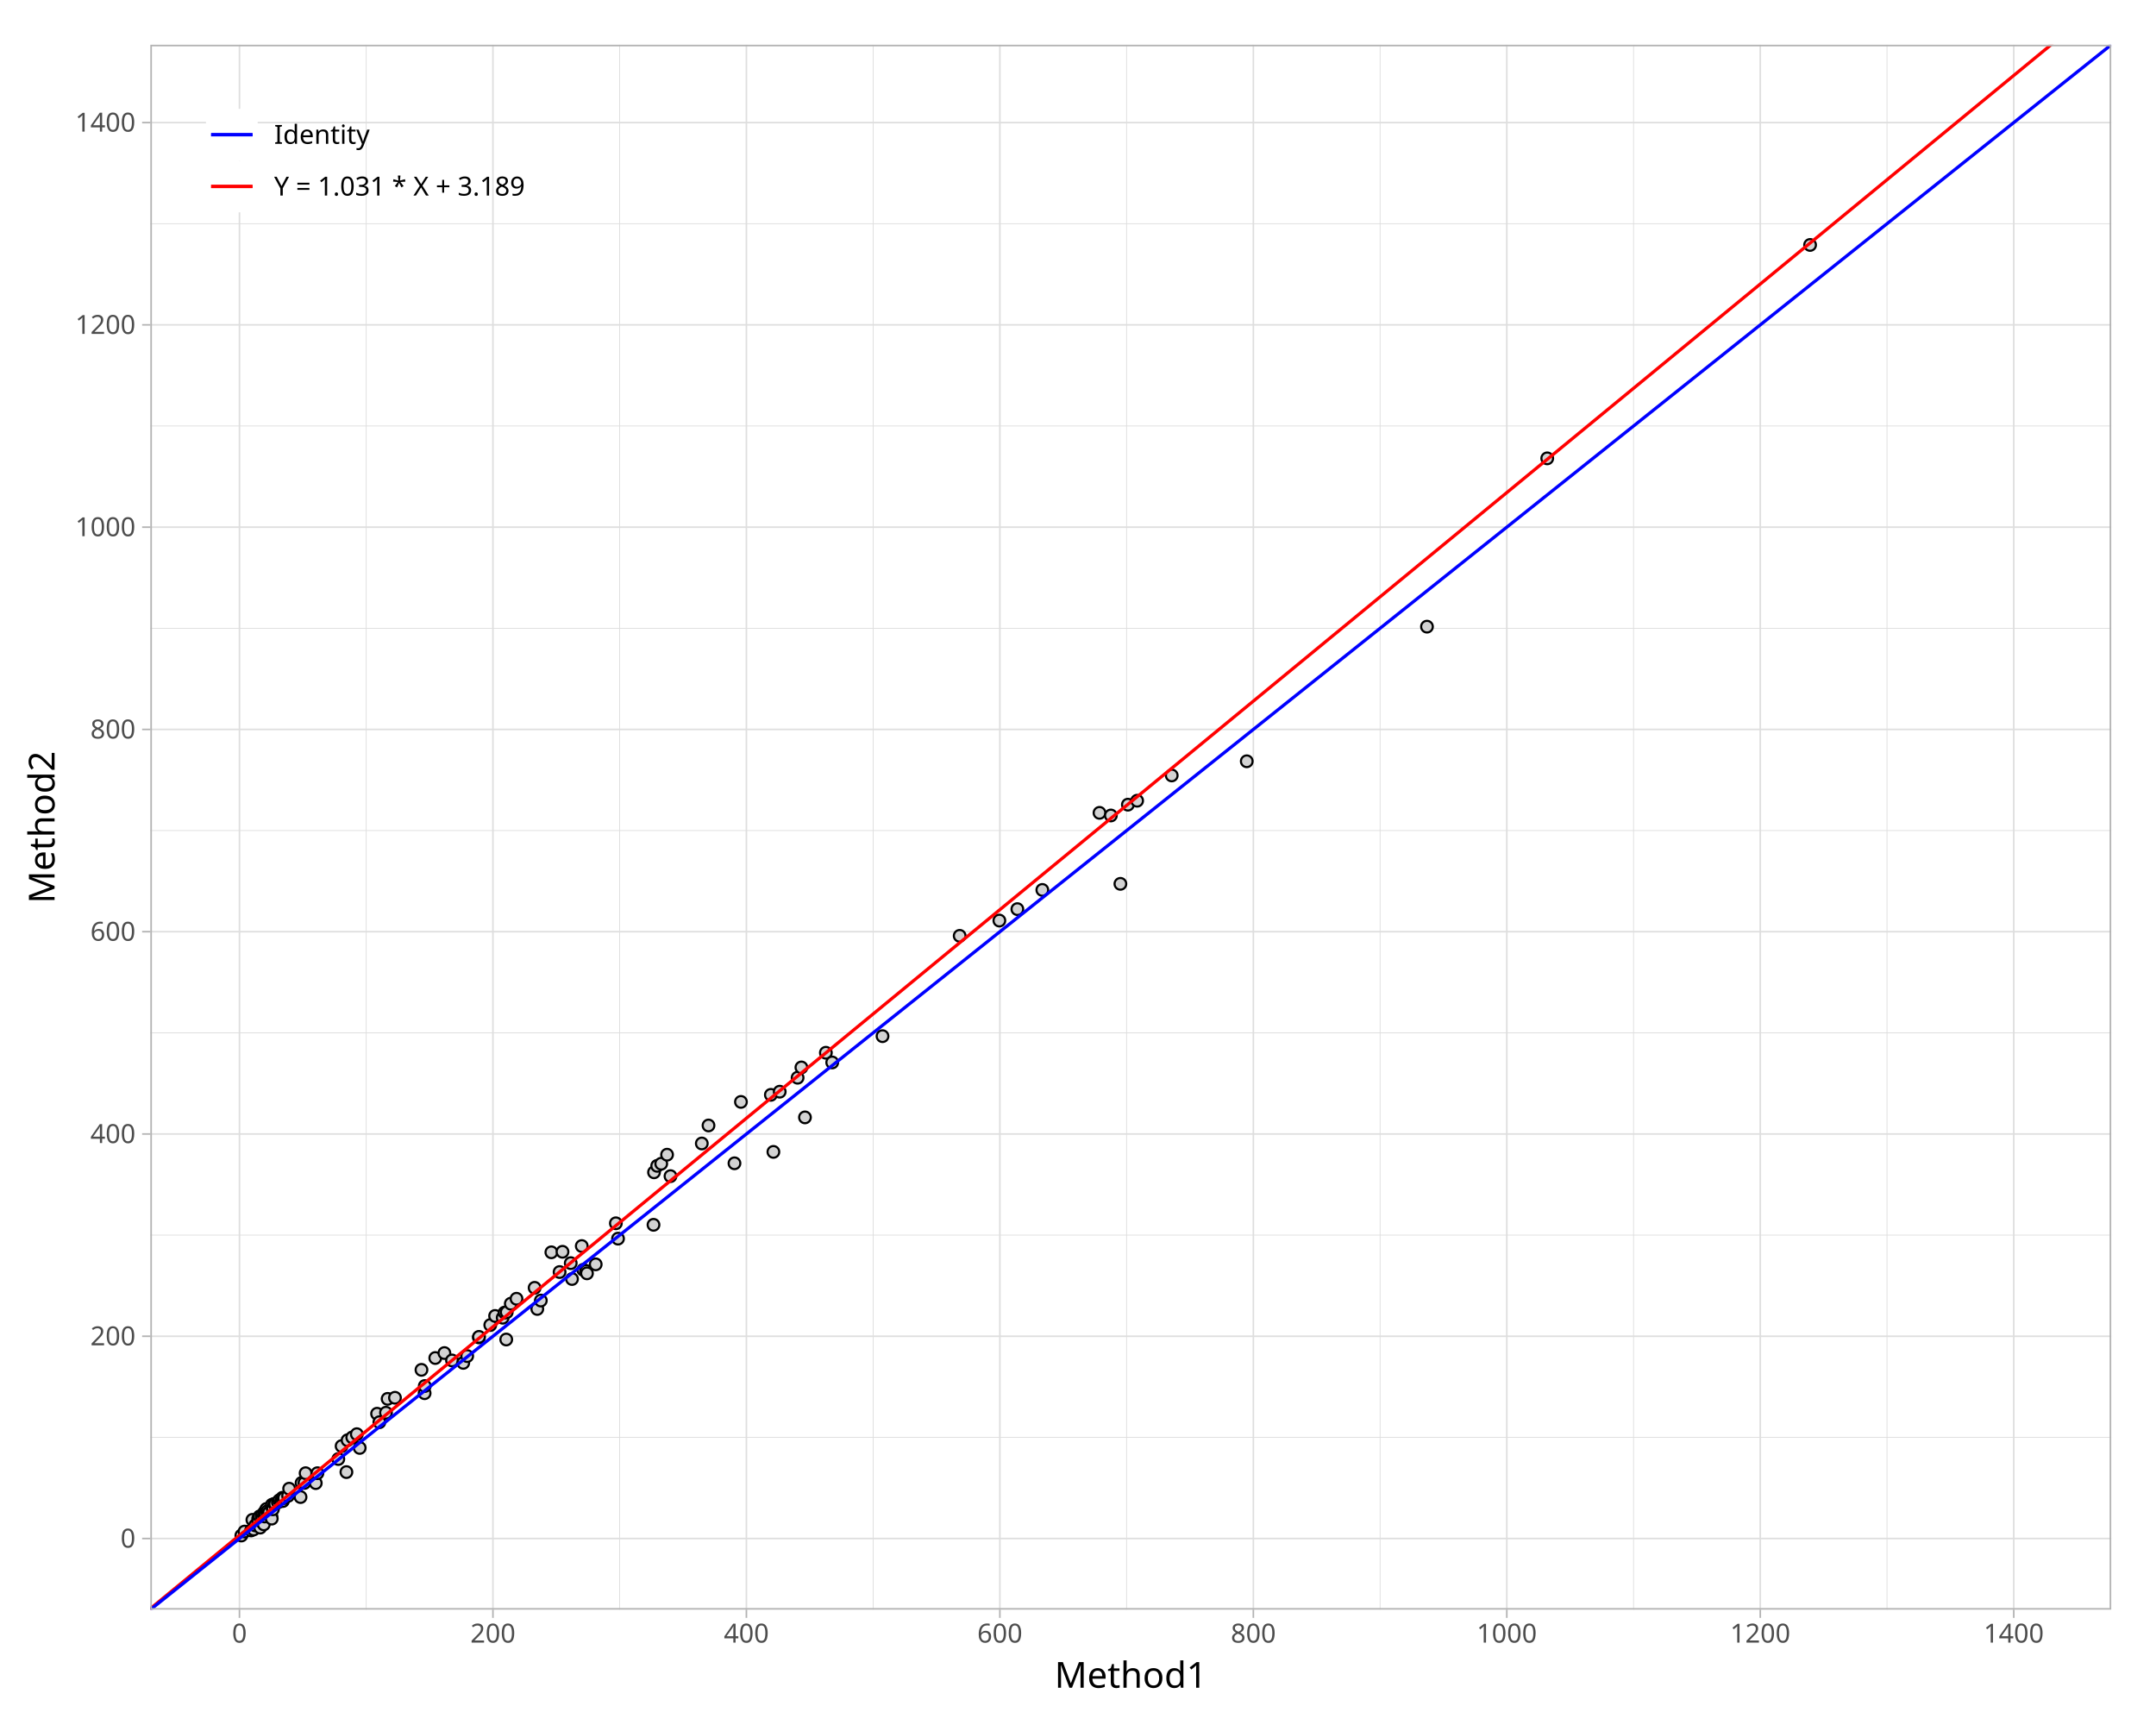
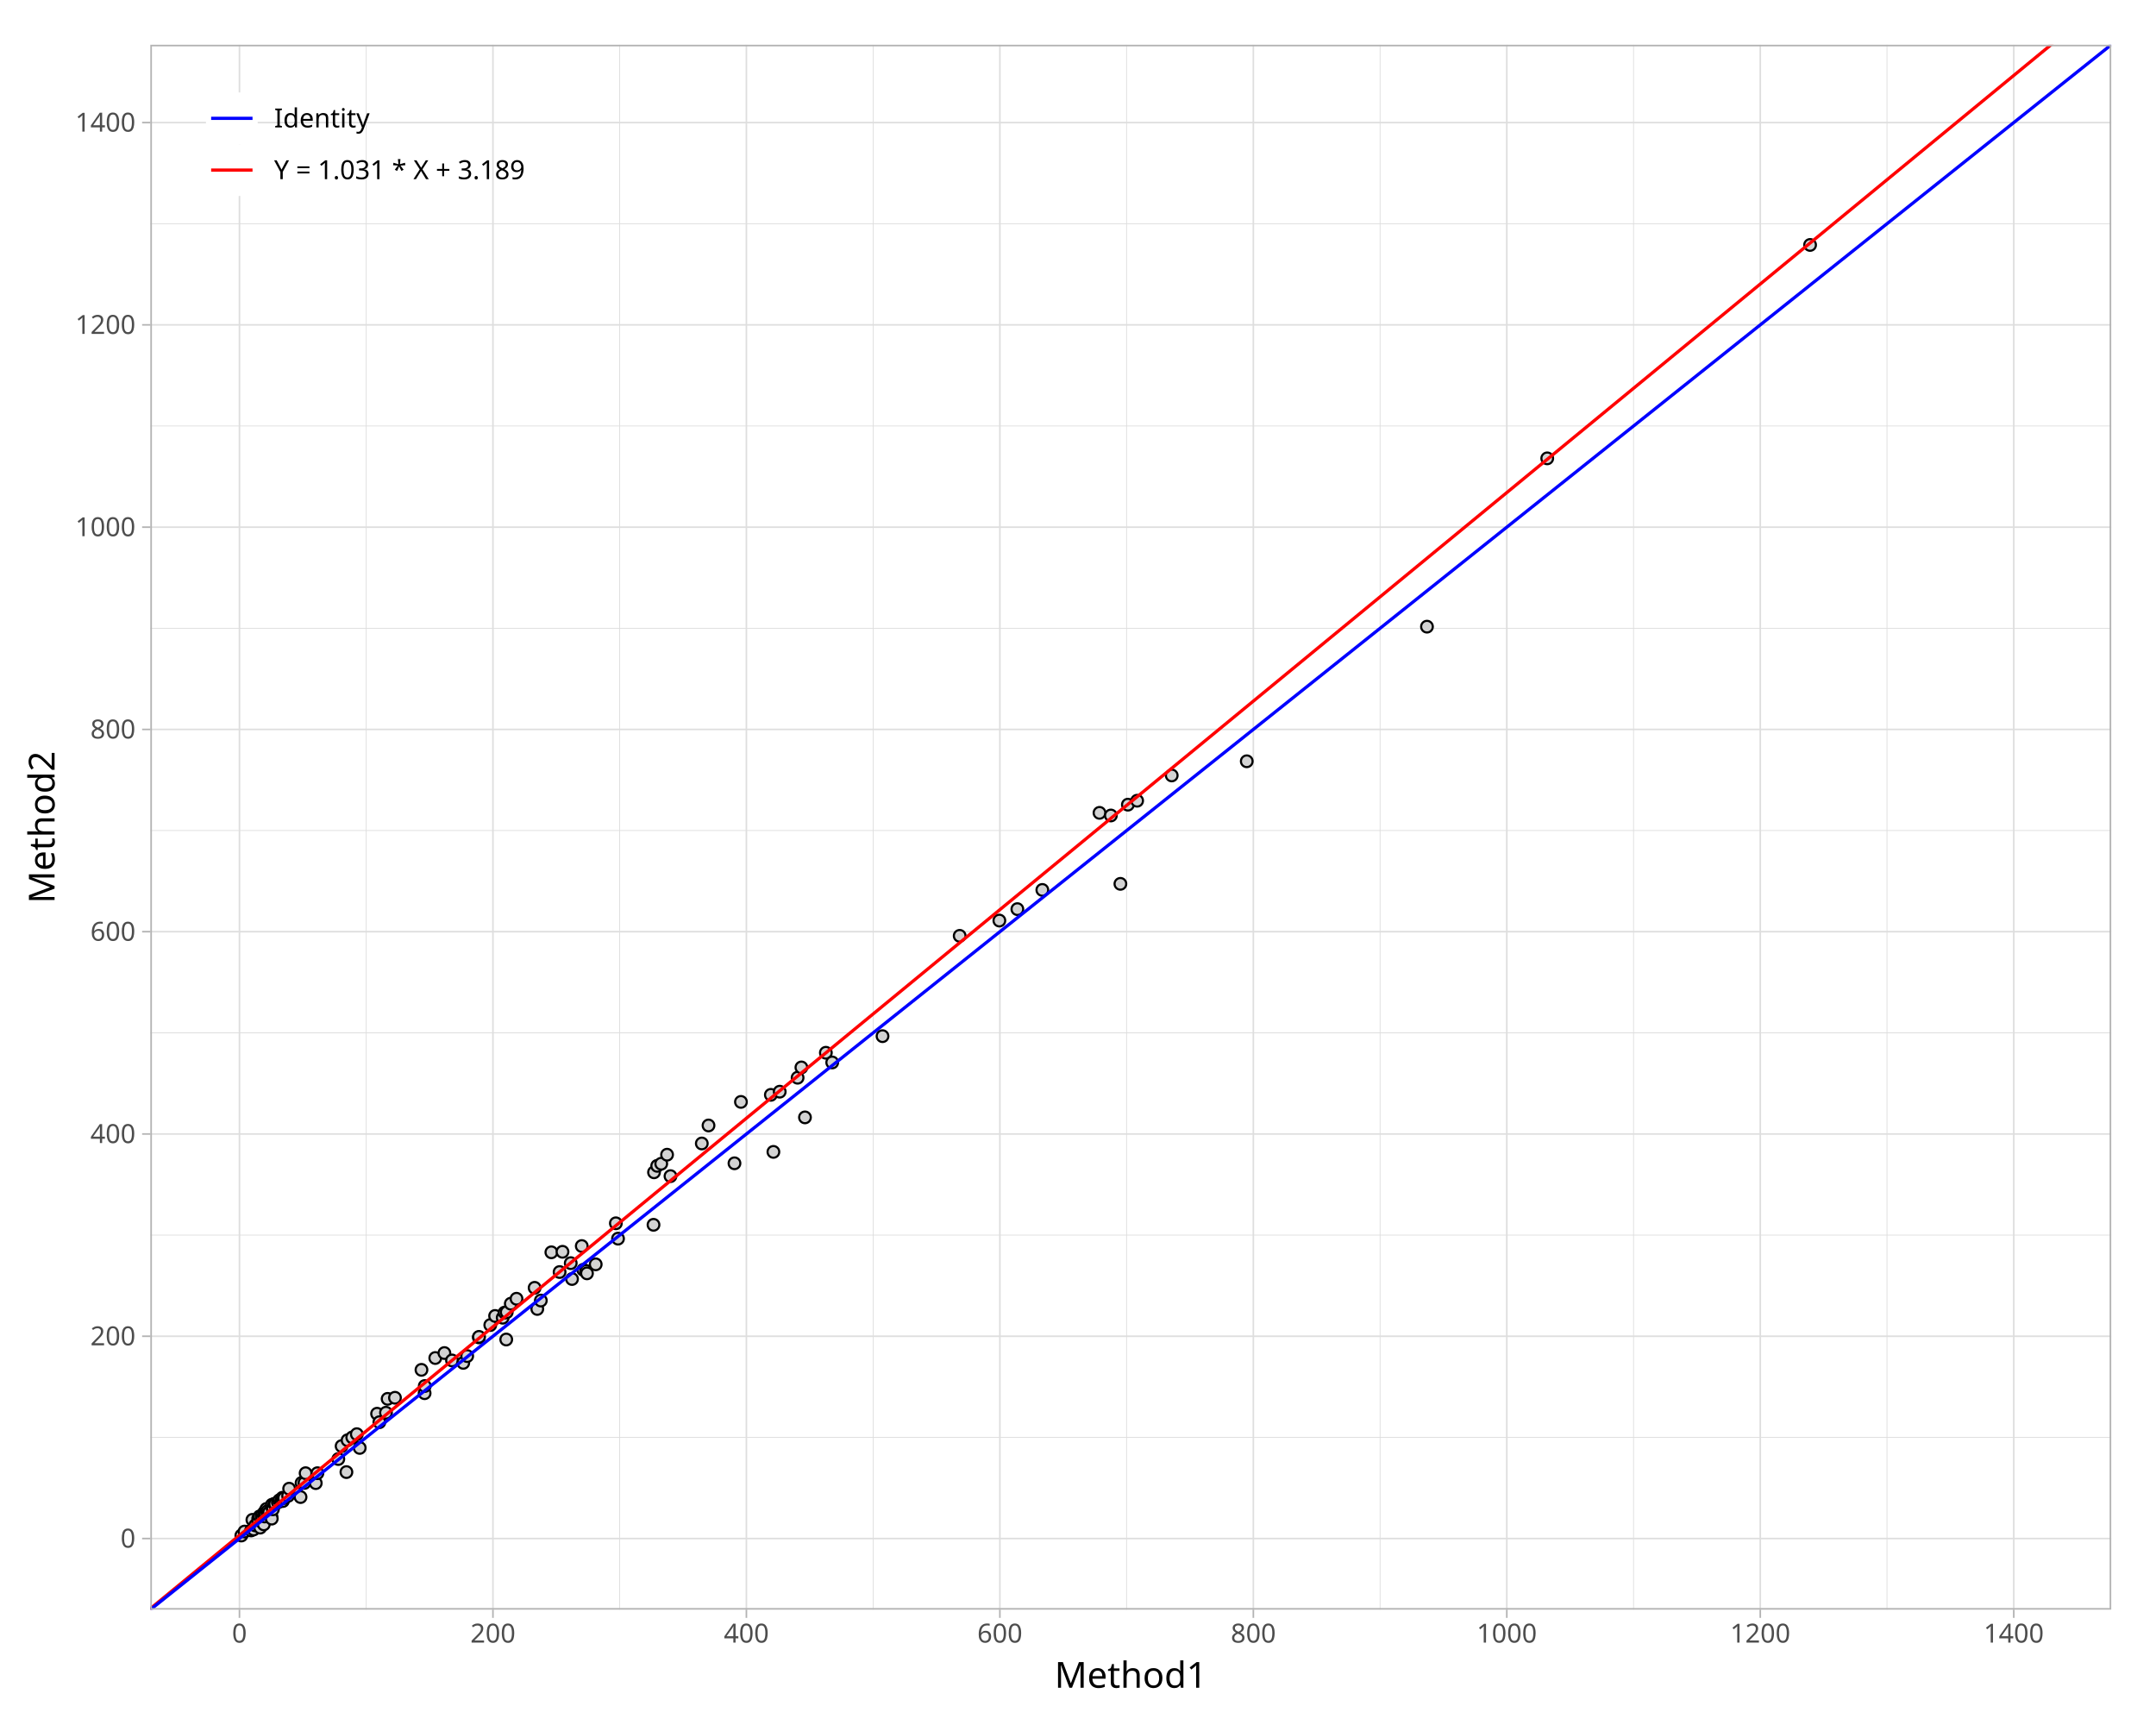
<svg xmlns="http://www.w3.org/2000/svg" class="svglite" data-engine-version="2.0" width="720.00pt" height="576.00pt" viewBox="0 0 720.00 576.00">
  <defs>
    <style type="text/css">
    .svglite line, .svglite polyline, .svglite polygon, .svglite path, .svglite rect, .svglite circle {
      fill: none;
      stroke: #000000;
      stroke-linecap: round;
      stroke-linejoin: round;
      stroke-miterlimit: 10.00;
    }
  </style>
  </defs>
  <rect width="100%" height="100%" style="stroke: none; fill: #FFFFFF;" />
  <defs>
    <clipPath id="cpMC4wMHw3MjAuMDB8MC4wMHw1NzYuMDA=">
      <rect x="0.00" y="0.00" width="720.00" height="576.00" />
    </clipPath>
  </defs>
  <g clip-path="url(#cpMC4wMHw3MjAuMDB8MC4wMHw1NzYuMDA=)">
    <rect x="0.00" y="0.00" width="720.00" height="576.00" style="stroke-width: 1.07; stroke: #FFFFFF; fill: #FFFFFF;" />
  </g>
  <defs>
    <clipPath id="cpNTAuMjB8NzA1LjA2fDE0Ljk0fDUzNy40OQ==">
      <rect x="50.20" y="14.94" width="654.85" height="522.55" />
    </clipPath>
  </defs>
  <g clip-path="url(#cpNTAuMjB8NzA1LjA2fDE0Ljk0fDUzNy40OQ==)">
    <rect x="50.20" y="14.94" width="654.85" height="522.55" style="stroke-width: 1.07; stroke: none; fill: #FFFFFF;" />
    <polyline points="50.20,479.97 705.06,479.97 " style="stroke-width: 0.27; stroke: #DEDEDE; stroke-linecap: butt;" />
    <polyline points="50.20,412.42 705.06,412.42 " style="stroke-width: 0.27; stroke: #DEDEDE; stroke-linecap: butt;" />
    <polyline points="50.20,344.88 705.06,344.88 " style="stroke-width: 0.27; stroke: #DEDEDE; stroke-linecap: butt;" />
    <polyline points="50.20,277.33 705.06,277.33 " style="stroke-width: 0.27; stroke: #DEDEDE; stroke-linecap: butt;" />
    <polyline points="50.20,209.79 705.06,209.79 " style="stroke-width: 0.27; stroke: #DEDEDE; stroke-linecap: butt;" />
    <polyline points="50.20,142.24 705.06,142.24 " style="stroke-width: 0.27; stroke: #DEDEDE; stroke-linecap: butt;" />
    <polyline points="50.20,74.70 705.06,74.70 " style="stroke-width: 0.27; stroke: #DEDEDE; stroke-linecap: butt;" />
    <polyline points="122.29,537.49 122.29,14.94 " style="stroke-width: 0.27; stroke: #DEDEDE; stroke-linecap: butt;" />
    <polyline points="206.94,537.49 206.94,14.94 " style="stroke-width: 0.27; stroke: #DEDEDE; stroke-linecap: butt;" />
    <polyline points="291.59,537.49 291.59,14.94 " style="stroke-width: 0.27; stroke: #DEDEDE; stroke-linecap: butt;" />
    <polyline points="376.23,537.49 376.23,14.94 " style="stroke-width: 0.27; stroke: #DEDEDE; stroke-linecap: butt;" />
    <polyline points="460.88,537.49 460.88,14.94 " style="stroke-width: 0.27; stroke: #DEDEDE; stroke-linecap: butt;" />
    <polyline points="545.53,537.49 545.53,14.94 " style="stroke-width: 0.27; stroke: #DEDEDE; stroke-linecap: butt;" />
    <polyline points="630.17,537.49 630.17,14.94 " style="stroke-width: 0.27; stroke: #DEDEDE; stroke-linecap: butt;" />
    <polyline points="50.20,513.74 705.06,513.74 " style="stroke-width: 0.53; stroke: #DEDEDE; stroke-linecap: butt;" />
    <polyline points="50.20,446.19 705.06,446.19 " style="stroke-width: 0.53; stroke: #DEDEDE; stroke-linecap: butt;" />
    <polyline points="50.20,378.65 705.06,378.65 " style="stroke-width: 0.53; stroke: #DEDEDE; stroke-linecap: butt;" />
    <polyline points="50.20,311.10 705.06,311.10 " style="stroke-width: 0.53; stroke: #DEDEDE; stroke-linecap: butt;" />
    <polyline points="50.20,243.56 705.06,243.56 " style="stroke-width: 0.53; stroke: #DEDEDE; stroke-linecap: butt;" />
    <polyline points="50.20,176.02 705.06,176.02 " style="stroke-width: 0.53; stroke: #DEDEDE; stroke-linecap: butt;" />
    <polyline points="50.20,108.47 705.06,108.47 " style="stroke-width: 0.53; stroke: #DEDEDE; stroke-linecap: butt;" />
    <polyline points="50.20,40.93 705.06,40.93 " style="stroke-width: 0.53; stroke: #DEDEDE; stroke-linecap: butt;" />
    <polyline points="79.97,537.49 79.97,14.94 " style="stroke-width: 0.53; stroke: #DEDEDE; stroke-linecap: butt;" />
    <polyline points="164.62,537.49 164.62,14.94 " style="stroke-width: 0.53; stroke: #DEDEDE; stroke-linecap: butt;" />
    <polyline points="249.26,537.49 249.26,14.94 " style="stroke-width: 0.53; stroke: #DEDEDE; stroke-linecap: butt;" />
    <polyline points="333.91,537.49 333.91,14.94 " style="stroke-width: 0.53; stroke: #DEDEDE; stroke-linecap: butt;" />
    <polyline points="418.56,537.49 418.56,14.94 " style="stroke-width: 0.53; stroke: #DEDEDE; stroke-linecap: butt;" />
    <polyline points="503.20,537.49 503.20,14.94 " style="stroke-width: 0.53; stroke: #DEDEDE; stroke-linecap: butt;" />
    <polyline points="587.85,537.49 587.85,14.94 " style="stroke-width: 0.53; stroke: #DEDEDE; stroke-linecap: butt;" />
    <polyline points="672.50,537.49 672.50,14.94 " style="stroke-width: 0.53; stroke: #DEDEDE; stroke-linecap: butt;" />
    <circle cx="80.60" cy="512.73" r="1.95" style="stroke-width: 0.71; fill: #D3D3D3;" />
    <circle cx="81.66" cy="511.41" r="1.95" style="stroke-width: 0.71; fill: #D3D3D3;" />
    <circle cx="83.86" cy="511.04" r="1.95" style="stroke-width: 0.71; fill: #D3D3D3;" />
    <circle cx="84.29" cy="507.49" r="1.95" style="stroke-width: 0.71; fill: #D3D3D3;" />
    <circle cx="84.71" cy="510.70" r="1.95" style="stroke-width: 0.71; fill: #D3D3D3;" />
    <circle cx="85.22" cy="509.35" r="1.95" style="stroke-width: 0.71; fill: #D3D3D3;" />
    <circle cx="86.23" cy="507.09" r="1.95" style="stroke-width: 0.71; fill: #D3D3D3;" />
    <circle cx="86.23" cy="508.34" r="1.95" style="stroke-width: 0.71; fill: #D3D3D3;" />
    <circle cx="86.70" cy="506.34" r="1.95" style="stroke-width: 0.71; fill: #D3D3D3;" />
    <circle cx="86.91" cy="510.09" r="1.95" style="stroke-width: 0.71; fill: #D3D3D3;" />
    <circle cx="87.42" cy="506.11" r="1.95" style="stroke-width: 0.71; fill: #D3D3D3;" />
    <circle cx="87.63" cy="508.37" r="1.95" style="stroke-width: 0.71; fill: #D3D3D3;" />
    <circle cx="87.63" cy="506.99" r="1.95" style="stroke-width: 0.71; fill: #D3D3D3;" />
    <circle cx="88.10" cy="509.01" r="1.95" style="stroke-width: 0.71; fill: #D3D3D3;" />
    <circle cx="88.26" cy="504.99" r="1.95" style="stroke-width: 0.71; fill: #D3D3D3;" />
    <circle cx="88.39" cy="506.38" r="1.95" style="stroke-width: 0.71; fill: #D3D3D3;" />
    <circle cx="88.60" cy="505.47" r="1.95" style="stroke-width: 0.71; fill: #D3D3D3;" />
    <circle cx="88.94" cy="503.88" r="1.95" style="stroke-width: 0.71; fill: #D3D3D3;" />
    <circle cx="89.28" cy="504.62" r="1.95" style="stroke-width: 0.71; fill: #D3D3D3;" />
    <circle cx="89.37" cy="505.63" r="1.95" style="stroke-width: 0.71; fill: #D3D3D3;" />
    <circle cx="89.87" cy="505.03" r="1.95" style="stroke-width: 0.71; fill: #D3D3D3;" />
    <circle cx="90.63" cy="506.31" r="1.95" style="stroke-width: 0.71; fill: #D3D3D3;" />
    <circle cx="90.76" cy="507.09" r="1.95" style="stroke-width: 0.71; fill: #D3D3D3;" />
    <circle cx="90.80" cy="502.46" r="1.95" style="stroke-width: 0.71; fill: #D3D3D3;" />
    <circle cx="91.10" cy="503.61" r="1.95" style="stroke-width: 0.71; fill: #D3D3D3;" />
    <circle cx="91.14" cy="503.98" r="1.95" style="stroke-width: 0.71; fill: #D3D3D3;" />
    <circle cx="91.61" cy="502.16" r="1.95" style="stroke-width: 0.71; fill: #D3D3D3;" />
    <circle cx="91.90" cy="502.16" r="1.95" style="stroke-width: 0.71; fill: #D3D3D3;" />
    <circle cx="92.79" cy="501.65" r="1.95" style="stroke-width: 0.71; fill: #D3D3D3;" />
    <circle cx="93.26" cy="500.97" r="1.95" style="stroke-width: 0.71; fill: #D3D3D3;" />
    <circle cx="93.89" cy="501.21" r="1.95" style="stroke-width: 0.71; fill: #D3D3D3;" />
    <circle cx="94.32" cy="500.13" r="1.95" style="stroke-width: 0.71; fill: #D3D3D3;" />
    <circle cx="94.49" cy="501.21" r="1.95" style="stroke-width: 0.71; fill: #D3D3D3;" />
    <circle cx="94.91" cy="500.23" r="1.95" style="stroke-width: 0.71; fill: #D3D3D3;" />
    <circle cx="96.22" cy="499.49" r="1.95" style="stroke-width: 0.71; fill: #D3D3D3;" />
    <circle cx="96.56" cy="497.09" r="1.95" style="stroke-width: 0.71; fill: #D3D3D3;" />
    <circle cx="100.37" cy="499.89" r="1.95" style="stroke-width: 0.71; fill: #D3D3D3;" />
    <circle cx="100.71" cy="495.16" r="1.95" style="stroke-width: 0.71; fill: #D3D3D3;" />
    <circle cx="101.68" cy="495.16" r="1.95" style="stroke-width: 0.71; fill: #D3D3D3;" />
    <circle cx="102.06" cy="491.92" r="1.95" style="stroke-width: 0.71; fill: #D3D3D3;" />
    <circle cx="105.45" cy="495.23" r="1.95" style="stroke-width: 0.71; fill: #D3D3D3;" />
    <circle cx="106.00" cy="491.92" r="1.95" style="stroke-width: 0.71; fill: #D3D3D3;" />
    <circle cx="112.98" cy="487.19" r="1.95" style="stroke-width: 0.71; fill: #D3D3D3;" />
    <circle cx="114.08" cy="482.87" r="1.95" style="stroke-width: 0.71; fill: #D3D3D3;" />
    <circle cx="115.69" cy="491.55" r="1.95" style="stroke-width: 0.71; fill: #D3D3D3;" />
    <circle cx="116.07" cy="480.91" r="1.95" style="stroke-width: 0.71; fill: #D3D3D3;" />
    <circle cx="117.64" cy="479.97" r="1.95" style="stroke-width: 0.71; fill: #D3D3D3;" />
    <circle cx="119.16" cy="478.89" r="1.95" style="stroke-width: 0.71; fill: #D3D3D3;" />
    <circle cx="120.13" cy="483.48" r="1.95" style="stroke-width: 0.71; fill: #D3D3D3;" />
    <circle cx="125.93" cy="472.06" r="1.95" style="stroke-width: 0.71; fill: #D3D3D3;" />
    <circle cx="126.69" cy="474.90" r="1.95" style="stroke-width: 0.71; fill: #D3D3D3;" />
    <circle cx="128.90" cy="471.73" r="1.95" style="stroke-width: 0.71; fill: #D3D3D3;" />
    <circle cx="129.45" cy="467.10" r="1.95" style="stroke-width: 0.71; fill: #D3D3D3;" />
    <circle cx="131.90" cy="466.73" r="1.95" style="stroke-width: 0.71; fill: #D3D3D3;" />
    <circle cx="140.75" cy="457.41" r="1.95" style="stroke-width: 0.71; fill: #D3D3D3;" />
    <circle cx="141.80" cy="465.21" r="1.95" style="stroke-width: 0.71; fill: #D3D3D3;" />
    <circle cx="141.85" cy="462.81" r="1.95" style="stroke-width: 0.71; fill: #D3D3D3;" />
    <circle cx="145.36" cy="453.46" r="1.95" style="stroke-width: 0.71; fill: #D3D3D3;" />
    <circle cx="148.41" cy="451.80" r="1.95" style="stroke-width: 0.71; fill: #D3D3D3;" />
    <circle cx="150.95" cy="454.27" r="1.95" style="stroke-width: 0.71; fill: #D3D3D3;" />
    <circle cx="154.71" cy="455.08" r="1.95" style="stroke-width: 0.71; fill: #D3D3D3;" />
    <circle cx="156.02" cy="452.81" r="1.95" style="stroke-width: 0.71; fill: #D3D3D3;" />
    <circle cx="159.92" cy="446.57" r="1.95" style="stroke-width: 0.71; fill: #D3D3D3;" />
    <circle cx="159.96" cy="446.40" r="1.95" style="stroke-width: 0.71; fill: #D3D3D3;" />
    <circle cx="163.73" cy="442.45" r="1.95" style="stroke-width: 0.71; fill: #D3D3D3;" />
    <circle cx="165.34" cy="439.41" r="1.95" style="stroke-width: 0.71; fill: #D3D3D3;" />
    <circle cx="167.88" cy="440.01" r="1.95" style="stroke-width: 0.71; fill: #D3D3D3;" />
    <circle cx="168.51" cy="438.29" r="1.95" style="stroke-width: 0.71; fill: #D3D3D3;" />
    <circle cx="169.06" cy="447.28" r="1.95" style="stroke-width: 0.71; fill: #D3D3D3;" />
    <circle cx="169.23" cy="438.16" r="1.95" style="stroke-width: 0.71; fill: #D3D3D3;" />
    <circle cx="170.58" cy="435.32" r="1.95" style="stroke-width: 0.71; fill: #D3D3D3;" />
    <circle cx="172.49" cy="433.67" r="1.95" style="stroke-width: 0.71; fill: #D3D3D3;" />
    <circle cx="178.54" cy="430.02" r="1.95" style="stroke-width: 0.71; fill: #D3D3D3;" />
    <circle cx="179.43" cy="437.08" r="1.95" style="stroke-width: 0.71; fill: #D3D3D3;" />
    <circle cx="180.61" cy="434.27" r="1.95" style="stroke-width: 0.71; fill: #D3D3D3;" />
    <circle cx="184.13" cy="418.16" r="1.95" style="stroke-width: 0.71; fill: #D3D3D3;" />
    <circle cx="186.88" cy="424.75" r="1.95" style="stroke-width: 0.71; fill: #D3D3D3;" />
    <circle cx="187.85" cy="417.99" r="1.95" style="stroke-width: 0.71; fill: #D3D3D3;" />
    <circle cx="190.60" cy="421.78" r="1.95" style="stroke-width: 0.71; fill: #D3D3D3;" />
    <circle cx="191.03" cy="427.08" r="1.95" style="stroke-width: 0.71; fill: #D3D3D3;" />
    <circle cx="194.28" cy="416.07" r="1.95" style="stroke-width: 0.71; fill: #D3D3D3;" />
    <circle cx="194.79" cy="424.01" r="1.95" style="stroke-width: 0.71; fill: #D3D3D3;" />
    <circle cx="195.72" cy="424.41" r="1.95" style="stroke-width: 0.71; fill: #D3D3D3;" />
    <circle cx="196.02" cy="425.19" r="1.95" style="stroke-width: 0.71; fill: #D3D3D3;" />
    <circle cx="198.94" cy="422.18" r="1.95" style="stroke-width: 0.71; fill: #D3D3D3;" />
    <circle cx="205.67" cy="408.47" r="1.95" style="stroke-width: 0.71; fill: #D3D3D3;" />
    <circle cx="206.39" cy="413.60" r="1.95" style="stroke-width: 0.71; fill: #D3D3D3;" />
    <circle cx="218.24" cy="408.98" r="1.95" style="stroke-width: 0.71; fill: #D3D3D3;" />
    <circle cx="218.41" cy="391.45" r="1.95" style="stroke-width: 0.71; fill: #D3D3D3;" />
    <circle cx="219.47" cy="389.29" r="1.95" style="stroke-width: 0.71; fill: #D3D3D3;" />
    <circle cx="220.82" cy="388.58" r="1.95" style="stroke-width: 0.71; fill: #D3D3D3;" />
    <circle cx="222.77" cy="385.57" r="1.95" style="stroke-width: 0.71; fill: #D3D3D3;" />
    <circle cx="223.91" cy="392.73" r="1.95" style="stroke-width: 0.71; fill: #D3D3D3;" />
    <circle cx="234.37" cy="381.82" r="1.95" style="stroke-width: 0.71; fill: #D3D3D3;" />
    <circle cx="236.61" cy="375.81" r="1.95" style="stroke-width: 0.71; fill: #D3D3D3;" />
    <circle cx="245.28" cy="388.44" r="1.95" style="stroke-width: 0.71; fill: #D3D3D3;" />
    <circle cx="247.44" cy="367.94" r="1.95" style="stroke-width: 0.71; fill: #D3D3D3;" />
    <circle cx="257.43" cy="365.58" r="1.95" style="stroke-width: 0.71; fill: #D3D3D3;" />
    <circle cx="258.28" cy="384.63" r="1.95" style="stroke-width: 0.71; fill: #D3D3D3;" />
    <circle cx="260.39" cy="364.53" r="1.95" style="stroke-width: 0.71; fill: #D3D3D3;" />
    <circle cx="266.36" cy="359.87" r="1.95" style="stroke-width: 0.71; fill: #D3D3D3;" />
    <circle cx="267.63" cy="356.43" r="1.95" style="stroke-width: 0.71; fill: #D3D3D3;" />
    <circle cx="268.82" cy="373.11" r="1.95" style="stroke-width: 0.71; fill: #D3D3D3;" />
    <circle cx="275.80" cy="351.53" r="1.95" style="stroke-width: 0.71; fill: #D3D3D3;" />
    <circle cx="277.92" cy="354.77" r="1.95" style="stroke-width: 0.71; fill: #D3D3D3;" />
    <circle cx="294.72" cy="345.99" r="1.95" style="stroke-width: 0.71; fill: #D3D3D3;" />
    <circle cx="320.49" cy="312.49" r="1.95" style="stroke-width: 0.71; fill: #D3D3D3;" />
    <circle cx="333.74" cy="307.39" r="1.95" style="stroke-width: 0.71; fill: #D3D3D3;" />
    <circle cx="339.75" cy="303.57" r="1.95" style="stroke-width: 0.71; fill: #D3D3D3;" />
    <circle cx="348.09" cy="297.16" r="1.95" style="stroke-width: 0.71; fill: #D3D3D3;" />
    <circle cx="367.18" cy="271.42" r="1.95" style="stroke-width: 0.71; fill: #D3D3D3;" />
    <circle cx="370.98" cy="272.30" r="1.95" style="stroke-width: 0.71; fill: #D3D3D3;" />
    <circle cx="374.16" cy="295.13" r="1.95" style="stroke-width: 0.71; fill: #D3D3D3;" />
    <circle cx="376.66" cy="268.69" r="1.95" style="stroke-width: 0.71; fill: #D3D3D3;" />
    <circle cx="379.75" cy="267.37" r="1.95" style="stroke-width: 0.71; fill: #D3D3D3;" />
    <circle cx="391.30" cy="258.93" r="1.95" style="stroke-width: 0.71; fill: #D3D3D3;" />
    <circle cx="416.36" cy="254.20" r="1.95" style="stroke-width: 0.71; fill: #D3D3D3;" />
    <circle cx="476.54" cy="209.25" r="1.95" style="stroke-width: 0.71; fill: #D3D3D3;" />
    <circle cx="516.70" cy="153.05" r="1.95" style="stroke-width: 0.71; fill: #D3D3D3;" />
    <circle cx="604.48" cy="81.79" r="1.95" style="stroke-width: 0.71; fill: #D3D3D3;" />
    <line x1="-604.65" y1="1075.90" x2="1359.91" y2="-540.34" style="stroke-width: 1.07; stroke: #FF0000; stroke-linecap: butt;" />
    <line x1="-604.65" y1="1060.04" x2="1359.91" y2="-507.60" style="stroke-width: 1.07; stroke: #0000FF; stroke-linecap: butt;" />
    <rect x="50.20" y="14.94" width="654.85" height="522.55" style="stroke-width: 1.07; stroke: #B3B3B3;" />
  </g>
  <g clip-path="url(#cpMC4wMHw3MjAuMDB8MC4wMHw1NzYuMDA=)">
    <text x="45.27" y="516.77" text-anchor="end" style="font-size: 8.80px; fill: #4D4D4D; font-family: sans;" textLength="4.89px" lengthAdjust="spacingAndGlyphs">0</text>
    <text x="45.27" y="449.22" text-anchor="end" style="font-size: 8.80px; fill: #4D4D4D; font-family: sans;" textLength="14.68px" lengthAdjust="spacingAndGlyphs">200</text>
    <text x="45.27" y="381.68" text-anchor="end" style="font-size: 8.80px; fill: #4D4D4D; font-family: sans;" textLength="14.68px" lengthAdjust="spacingAndGlyphs">400</text>
    <text x="45.27" y="314.13" text-anchor="end" style="font-size: 8.80px; fill: #4D4D4D; font-family: sans;" textLength="14.68px" lengthAdjust="spacingAndGlyphs">600</text>
    <text x="45.27" y="246.59" text-anchor="end" style="font-size: 8.80px; fill: #4D4D4D; font-family: sans;" textLength="14.68px" lengthAdjust="spacingAndGlyphs">800</text>
    <text x="45.27" y="179.04" text-anchor="end" style="font-size: 8.80px; fill: #4D4D4D; font-family: sans;" textLength="19.58px" lengthAdjust="spacingAndGlyphs">1000</text>
    <text x="45.27" y="111.50" text-anchor="end" style="font-size: 8.80px; fill: #4D4D4D; font-family: sans;" textLength="19.58px" lengthAdjust="spacingAndGlyphs">1200</text>
    <text x="45.27" y="43.95" text-anchor="end" style="font-size: 8.80px; fill: #4D4D4D; font-family: sans;" textLength="19.58px" lengthAdjust="spacingAndGlyphs">1400</text>
    <polyline points="47.46,513.74 50.20,513.74 " style="stroke-width: 0.53; stroke: #B3B3B3; stroke-linecap: butt;" />
    <polyline points="47.46,446.19 50.20,446.19 " style="stroke-width: 0.53; stroke: #B3B3B3; stroke-linecap: butt;" />
    <polyline points="47.46,378.65 50.20,378.65 " style="stroke-width: 0.53; stroke: #B3B3B3; stroke-linecap: butt;" />
    <polyline points="47.46,311.10 50.20,311.10 " style="stroke-width: 0.53; stroke: #B3B3B3; stroke-linecap: butt;" />
    <polyline points="47.46,243.56 50.20,243.56 " style="stroke-width: 0.53; stroke: #B3B3B3; stroke-linecap: butt;" />
    <polyline points="47.46,176.02 50.20,176.02 " style="stroke-width: 0.53; stroke: #B3B3B3; stroke-linecap: butt;" />
    <polyline points="47.46,108.47 50.20,108.47 " style="stroke-width: 0.53; stroke: #B3B3B3; stroke-linecap: butt;" />
    <polyline points="47.46,40.93 50.20,40.93 " style="stroke-width: 0.53; stroke: #B3B3B3; stroke-linecap: butt;" />
    <polyline points="79.97,540.23 79.97,537.49 " style="stroke-width: 0.53; stroke: #B3B3B3; stroke-linecap: butt;" />
    <polyline points="164.62,540.23 164.62,537.49 " style="stroke-width: 0.53; stroke: #B3B3B3; stroke-linecap: butt;" />
    <polyline points="249.26,540.23 249.26,537.49 " style="stroke-width: 0.53; stroke: #B3B3B3; stroke-linecap: butt;" />
    <polyline points="333.91,540.23 333.91,537.49 " style="stroke-width: 0.53; stroke: #B3B3B3; stroke-linecap: butt;" />
    <polyline points="418.56,540.23 418.56,537.49 " style="stroke-width: 0.53; stroke: #B3B3B3; stroke-linecap: butt;" />
    <polyline points="503.20,540.23 503.20,537.49 " style="stroke-width: 0.53; stroke: #B3B3B3; stroke-linecap: butt;" />
    <polyline points="587.85,540.23 587.85,537.49 " style="stroke-width: 0.53; stroke: #B3B3B3; stroke-linecap: butt;" />
    <polyline points="672.50,540.23 672.50,537.49 " style="stroke-width: 0.53; stroke: #B3B3B3; stroke-linecap: butt;" />
    <text x="79.97" y="548.48" text-anchor="middle" style="font-size: 8.80px; fill: #4D4D4D; font-family: sans;" textLength="4.89px" lengthAdjust="spacingAndGlyphs">0</text>
    <text x="164.62" y="548.48" text-anchor="middle" style="font-size: 8.80px; fill: #4D4D4D; font-family: sans;" textLength="14.68px" lengthAdjust="spacingAndGlyphs">200</text>
    <text x="249.26" y="548.48" text-anchor="middle" style="font-size: 8.80px; fill: #4D4D4D; font-family: sans;" textLength="14.68px" lengthAdjust="spacingAndGlyphs">400</text>
    <text x="333.91" y="548.48" text-anchor="middle" style="font-size: 8.80px; fill: #4D4D4D; font-family: sans;" textLength="14.68px" lengthAdjust="spacingAndGlyphs">600</text>
    <text x="418.56" y="548.48" text-anchor="middle" style="font-size: 8.80px; fill: #4D4D4D; font-family: sans;" textLength="14.68px" lengthAdjust="spacingAndGlyphs">800</text>
    <text x="503.20" y="548.48" text-anchor="middle" style="font-size: 8.80px; fill: #4D4D4D; font-family: sans;" textLength="19.58px" lengthAdjust="spacingAndGlyphs">1000</text>
    <text x="587.85" y="548.48" text-anchor="middle" style="font-size: 8.80px; fill: #4D4D4D; font-family: sans;" textLength="19.58px" lengthAdjust="spacingAndGlyphs">1200</text>
    <text x="672.50" y="548.48" text-anchor="middle" style="font-size: 8.80px; fill: #4D4D4D; font-family: sans;" textLength="19.58px" lengthAdjust="spacingAndGlyphs">1400</text>
    <text x="377.63" y="563.55" text-anchor="middle" style="font-size: 12.00px; font-family: sans;" textLength="46.71px" lengthAdjust="spacingAndGlyphs">Method1</text>
    <text transform="translate(18.22,276.22) rotate(-90)" text-anchor="middle" style="font-size: 12.00px; font-family: sans;" textLength="46.71px" lengthAdjust="spacingAndGlyphs">Method2</text>
-     <rect x="63.30" y="25.39" width="117.89" height="51.00" style="stroke-width: 1.07; stroke: none;" />
-     <rect x="68.78" y="36.35" width="17.28" height="17.28" style="stroke-width: 1.07; stroke: none; fill: #FFFFFF;" />
-     <line x1="70.51" y1="44.99" x2="84.33" y2="44.99" style="stroke-width: 1.07; stroke: #0000FF; stroke-linecap: butt;" />
-     <line x1="70.51" y1="44.99" x2="84.33" y2="44.99" style="stroke-width: 1.07; stroke: #0000FF; stroke-linecap: butt;" />
-     <rect x="68.78" y="53.63" width="17.28" height="17.28" style="stroke-width: 1.07; stroke: none; fill: #FFFFFF;" />
-     <line x1="70.51" y1="62.27" x2="84.33" y2="62.27" style="stroke-width: 1.07; stroke: #FF0000; stroke-linecap: butt;" />
-     <line x1="70.51" y1="62.27" x2="84.33" y2="62.27" style="stroke-width: 1.07; stroke: #FF0000; stroke-linecap: butt;" />
-     <text x="91.54" y="48.02" style="font-size: 8.80px; font-family: sans;" textLength="28.37px" lengthAdjust="spacingAndGlyphs">Identity</text>
-     <text x="91.54" y="65.30" style="font-size: 8.80px; font-family: sans;" textLength="84.17px" lengthAdjust="spacingAndGlyphs">Y = 1.031 * X + 3.189</text>
+     <rect x="63.30" y="25.39" width="117.89" height="45.52" style="stroke-width: 1.07; stroke: none;" />
+     <rect x="68.78" y="30.87" width="17.28" height="17.28" style="stroke-width: 1.07; stroke: none; fill: #FFFFFF;" />
+     <line x1="70.51" y1="39.51" x2="84.33" y2="39.51" style="stroke-width: 1.07; stroke: #0000FF; stroke-linecap: butt;" />
+     <rect x="68.78" y="48.15" width="17.28" height="17.28" style="stroke-width: 1.07; stroke: none; fill: #FFFFFF;" />
+     <line x1="70.51" y1="56.79" x2="84.33" y2="56.79" style="stroke-width: 1.07; stroke: #FF0000; stroke-linecap: butt;" />
+     <text x="91.54" y="42.54" style="font-size: 8.80px; font-family: sans;" textLength="28.37px" lengthAdjust="spacingAndGlyphs">Identity</text>
+     <text x="91.54" y="59.82" style="font-size: 8.80px; font-family: sans;" textLength="84.17px" lengthAdjust="spacingAndGlyphs">Y = 1.031 * X + 3.189</text>
  </g>
</svg>
